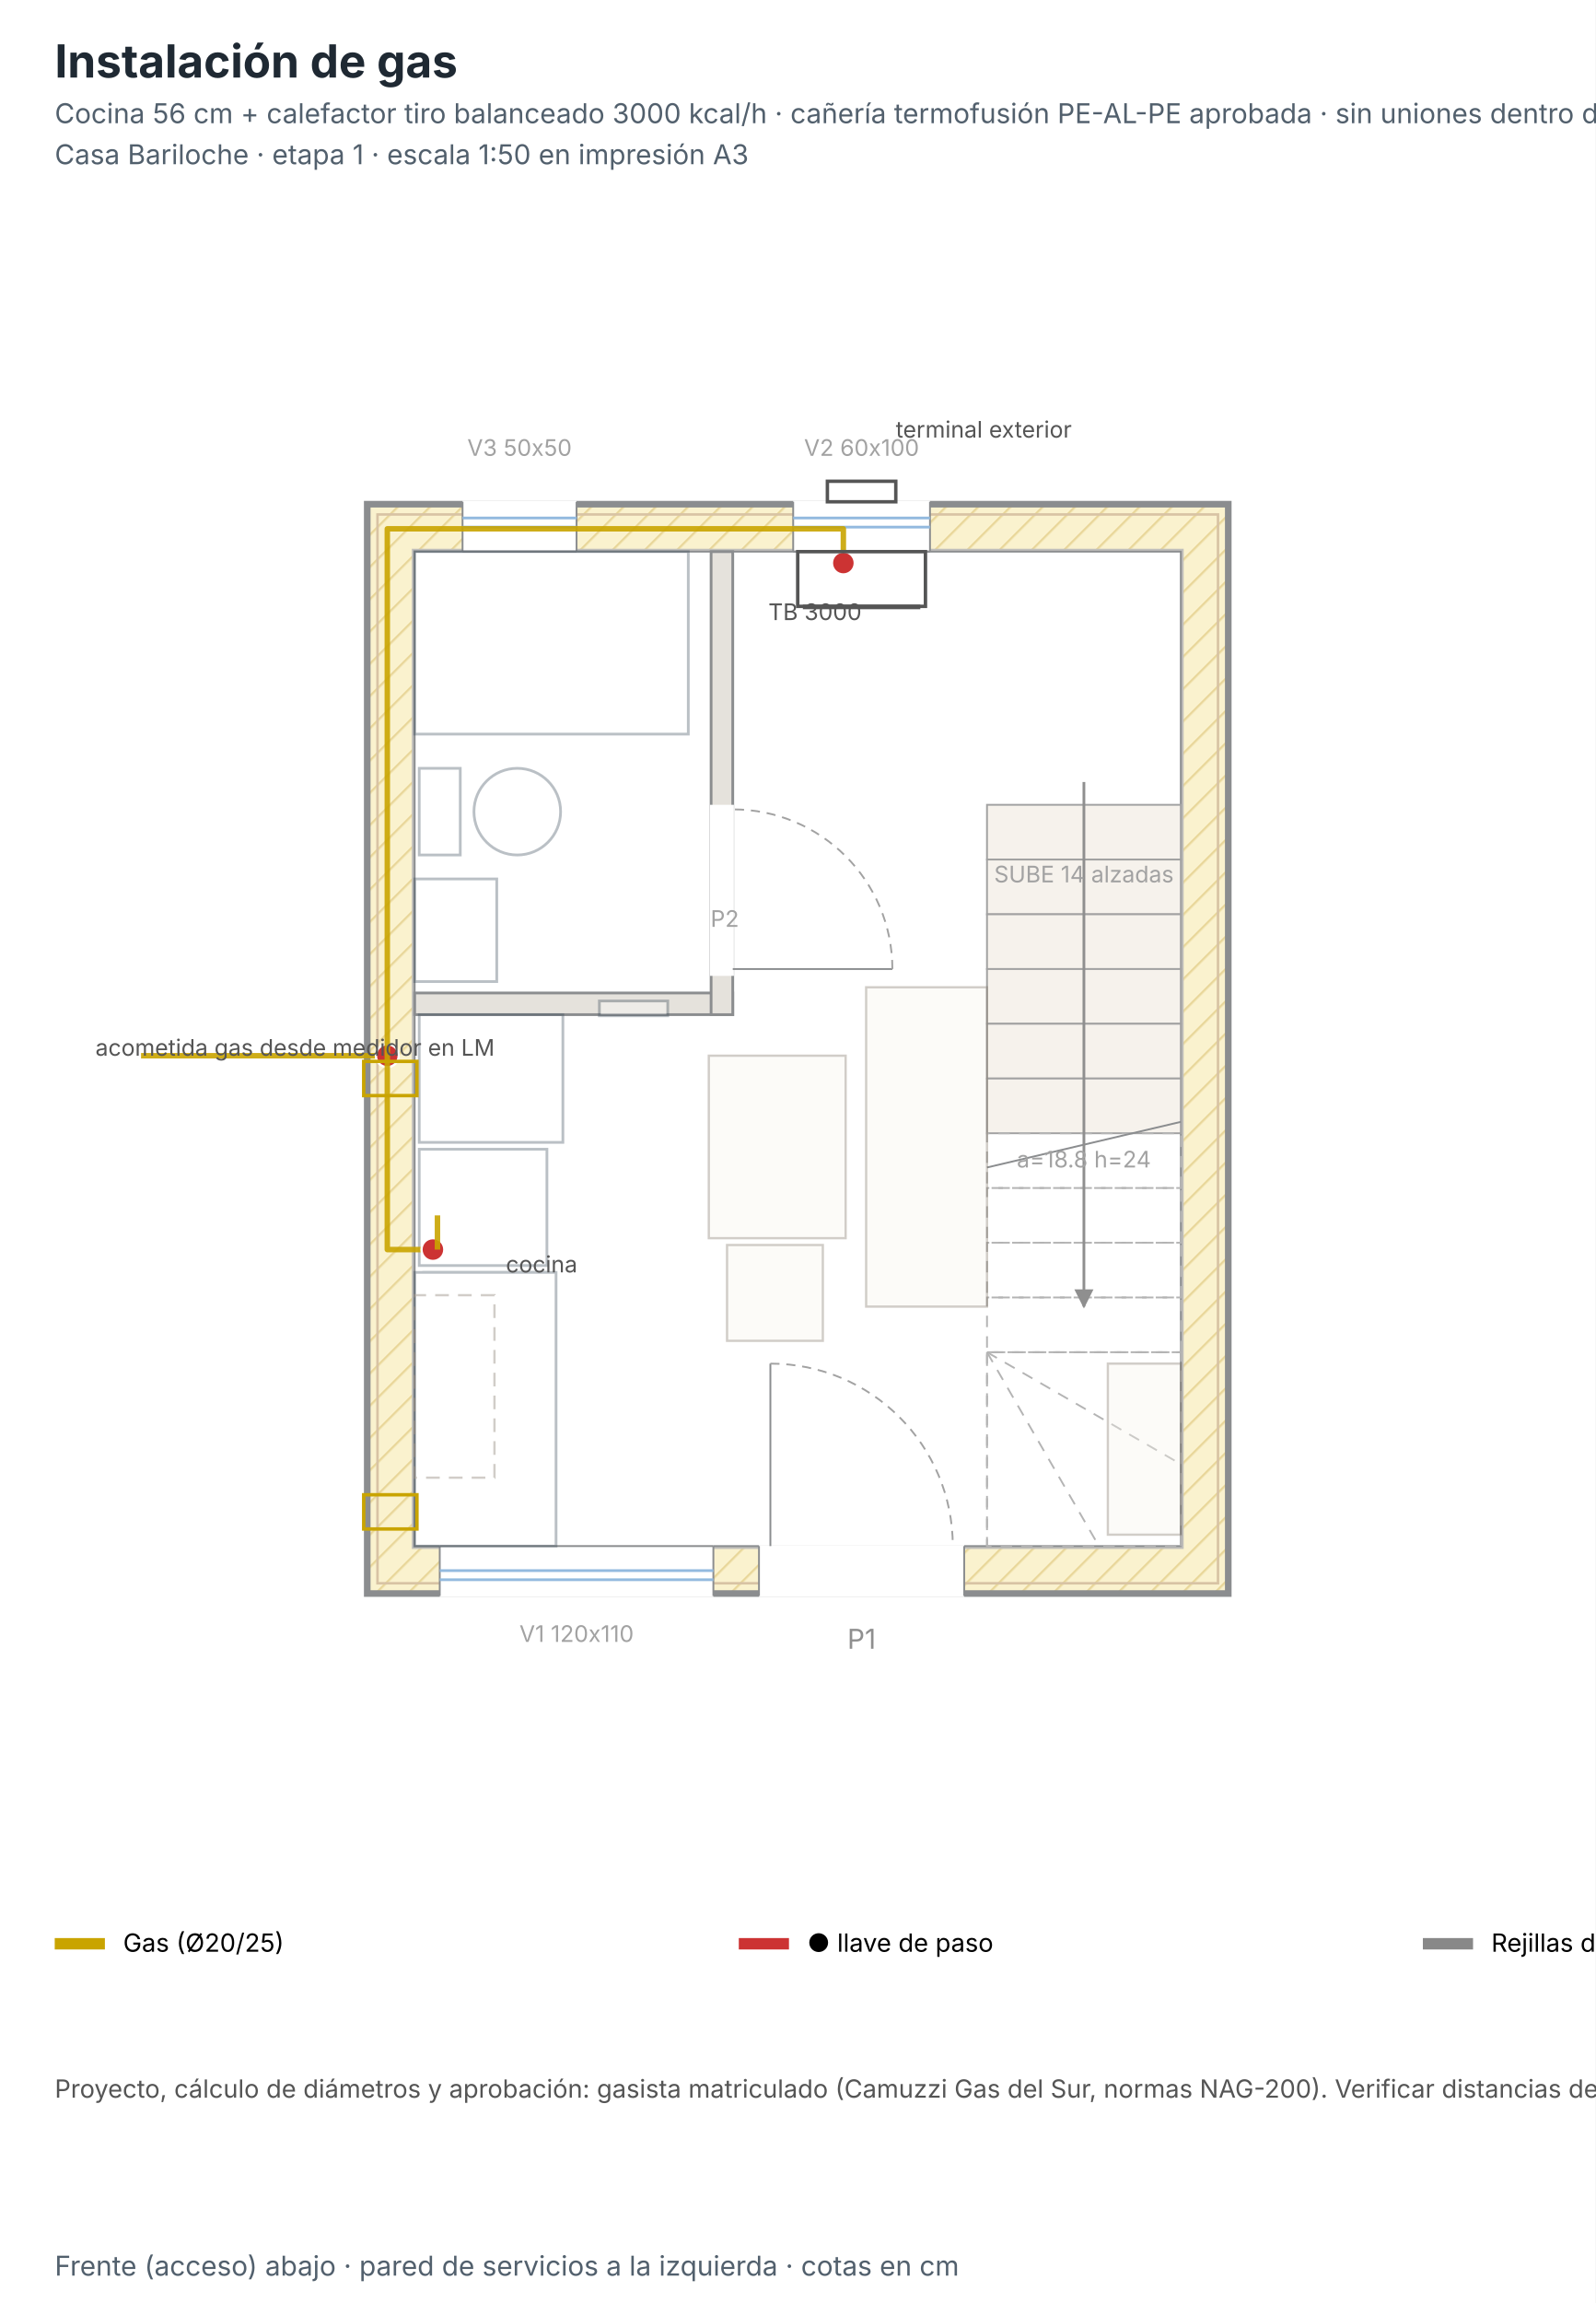
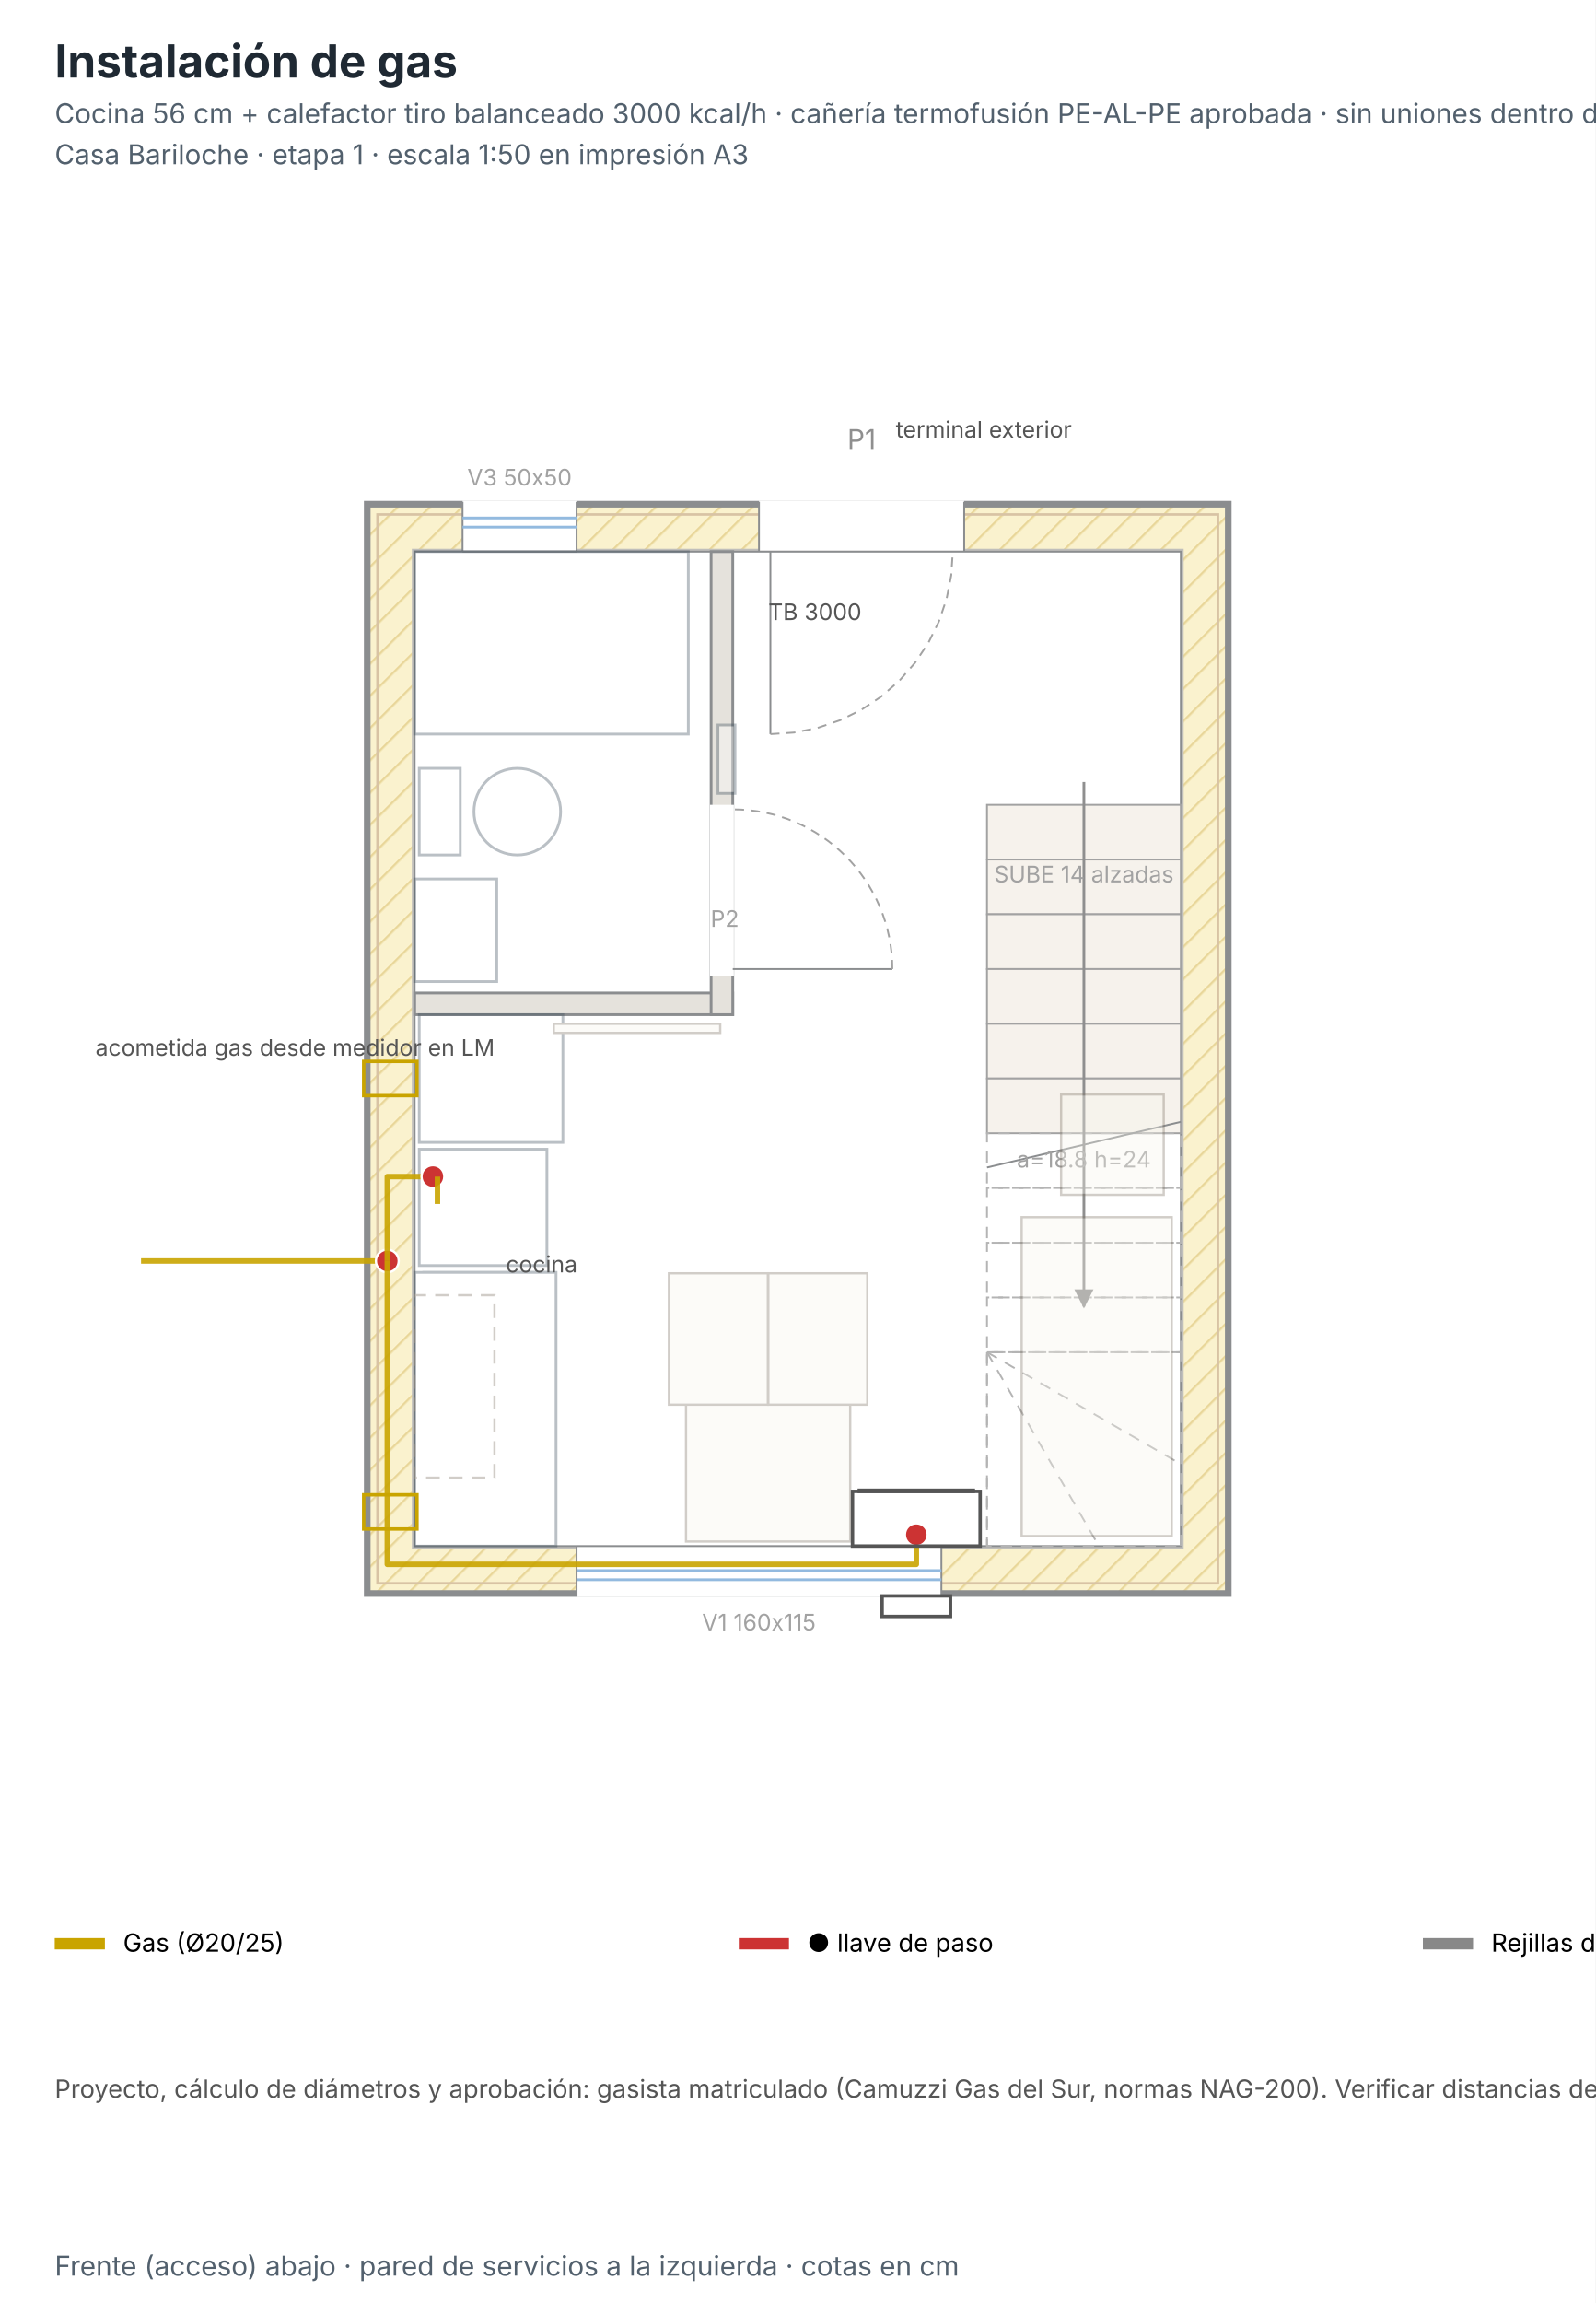
<svg xmlns="http://www.w3.org/2000/svg" viewBox="0 0 699.7 1009.7" width="699.7" height="1009.7" font-family="Inter, Arial, sans-serif">
  <style>
 .wall{fill:#2b2f33} .wallc{fill:#cfcac0;stroke:#2b2f33;stroke-width:1.2}
 .ins{fill:url(#ins)} .thin{stroke:#2b2f33;stroke-width:.8;fill:none}
 .open{fill:#fff;stroke:none} .glass{stroke:#3b82c4;stroke-width:1.2;fill:none}
 .swing{stroke:#555;stroke-width:.8;fill:none;stroke-dasharray:4 3}
 .furn{fill:#f6f3ec;stroke:#7a6f60;stroke-width:1} .furnhi{fill:none;stroke:#7a6f60;stroke-width:1;stroke-dasharray:6 4}
 .art{fill:#fff;stroke:#3a4a5a;stroke-width:1.2}
 .lbl{font-size:12px;fill:#333} .lbls{font-size:10px;fill:#555} .room{font-size:15px;font-weight:600;fill:#222}
 .area{font-size:12px;fill:#666} .dim{stroke:#a33;stroke-width:.8;fill:none} .dimt{font-size:11px;fill:#a33}
 .ttl{font-size:20px;font-weight:700;fill:#1f2933} .sub{font-size:12px;fill:#52606d}
 .stair{stroke:#555;stroke-width:.8;fill:#efe7dc} .staird{stroke:#777;stroke-width:.8;fill:none;stroke-dasharray:5 4}
 .ghost{opacity:.35} .grid{stroke:#e6e2da;stroke-width:.5}
</style>
  <defs>
    <pattern id="ins" width="10" height="10" patternUnits="userSpaceOnUse" patternTransform="rotate(45)">
      <rect width="10" height="10" fill="#f6e7a5" />
      <line x1="0" y1="0" x2="0" y2="10" stroke="#d8b84c" stroke-width="2" />
    </pattern>
    <marker id="arr" viewBox="0 0 10 10" refX="9" refY="5" markerWidth="7" markerHeight="7" orient="auto-start-reverse">
      <path d="M0,0 L10,5 L0,10 z" fill="#333" />
    </marker>
    <marker id="tick" viewBox="0 0 10 10" refX="5" refY="5" markerWidth="8" markerHeight="8" orient="auto">
      <path d="M2,8 L8,2" stroke="#a33" stroke-width="1.4" />
    </marker>
  </defs>
  <rect width="100%" height="100%" fill="#fff" />
  <text x="24" y="34" class="ttl" font-family="Inter, Arial, sans-serif">Instalación de gas</text>
  <text x="24" y="54" class="sub" font-family="Inter, Arial, sans-serif">Cocina 56 cm + calefactor tiro balanceado 3000 kcal/h · cañería termofusión PE-AL-PE aprobada · sin uniones dentro de muros fuera de registros</text>
  <text x="24" y="72" class="sub" font-family="Inter, Arial, sans-serif">Casa Bariloche · etapa 1 · escala 1:50 en impresión A3</text>
  <g opacity=".55">
    <path d="M539.7,699.7 L539.7,220 L160,220 L160,699.7 Z M517.85,677.85 L517.85,241.85 L181.85,241.85 L181.85,677.85 Z" fill-rule="evenodd" class="ins" />
    <path d="M539.7,699.7 L539.7,220 L160,220 L160,699.7 Z M537.2,697.2 L537.2,222.5 L162.5,222.5 L162.5,697.2 Z" fill-rule="evenodd" fill="#2b2f33" />
    <path d="M534.7,694.7 L534.7,225 L165,225 L165,694.7 Z M533.6,693.6 L533.6,226.1 L166.1,226.1 L166.1,693.6 Z" fill-rule="evenodd" fill="#b8925a" />
    <path d="M519.1,679.1 L519.1,240.6 L180.6,240.6 L180.6,679.1 Z M517.85,677.85 L517.85,241.85 L181.85,241.85 L181.85,677.85 Z" fill-rule="evenodd" fill="#8d8a84" />
    <polygon points="539.7,699.7 539.7,220 160,220 160,699.7" class="thin" />
    <polygon points="517.85,677.85 517.85,241.85 181.85,241.85 181.85,677.85" class="thin" />
    <polygon points="321.35,444.85 321.35,435.35 181.85,435.35 181.85,444.85" class="wallc" />
    <polygon points="321.35,444.85 321.35,241.85 311.85,241.85 311.85,444.85" class="wallc" />
-     <polygon points="422.85,700.2 422.85,677.35 332.85,677.35 332.85,700.2" class="open" />
-     <line x1="422.85" y1="699.7" x2="422.85" y2="677.85" class="thin" />
-     <line x1="332.85" y1="699.7" x2="332.85" y2="677.85" class="thin" />
-     <line x1="337.85" y1="677.85" x2="337.85" y2="597.85" class="thin" stroke-width="1.6" />
-     <path d="M337.85,597.85 A80,80 0 0 1 417.85,677.85" class="swing" />
-     <text x="377.85" y="722.85" class="lbl" text-anchor="middle" font-family="Inter, Arial, sans-serif">P1</text>
-     <polygon points="312.85,700.2 312.85,677.35 192.85,677.35 192.85,700.2" class="open" />
-     <line x1="312.85" y1="699.7" x2="312.85" y2="677.85" class="thin" />
-     <line x1="192.85" y1="699.7" x2="192.85" y2="677.85" class="thin" />
-     <line x1="312.85" y1="692.6" x2="192.85" y2="692.6" class="glass" />
-     <line x1="312.85" y1="688.6" x2="192.85" y2="688.6" class="glass" />
-     <line x1="312.85" y1="677.85" x2="192.85" y2="677.85" class="thin" />
-     <text x="252.85" y="719.85" class="lbls" text-anchor="middle" font-family="Inter, Arial, sans-serif">V1 120x110</text>
-     <polygon points="407.85,241.35 407.85,219.5 347.85,219.5 347.85,241.35" class="open" />
-     <line x1="407.85" y1="220" x2="407.85" y2="241.85" class="thin" />
-     <line x1="347.85" y1="220" x2="347.85" y2="241.85" class="thin" />
-     <line x1="407.85" y1="231.1" x2="347.85" y2="231.1" class="glass" />
-     <line x1="407.85" y1="227.1" x2="347.85" y2="227.1" class="glass" />
-     <line x1="407.85" y1="241.85" x2="347.85" y2="241.85" class="thin" />
-     <text x="377.85" y="199.85" class="lbls" text-anchor="middle" font-family="Inter, Arial, sans-serif">V2 60x100</text>
+     <polygon points="422.85,241.35 422.85,219.5 332.85,219.5 332.85,241.35" class="open" />
+     <line x1="422.85" y1="220" x2="422.85" y2="241.85" class="thin" />
+     <line x1="332.85" y1="220" x2="332.85" y2="241.85" class="thin" />
+     <line x1="337.85" y1="241.85" x2="337.85" y2="321.85" class="thin" stroke-width="1.6" />
+     <polyline points="337.85,321.85 348.29,321.17 358.56,319.12 368.46,315.76 377.85,311.13 386.55,305.32 394.42,298.42 401.32,290.55 407.13,281.85 411.76,272.46 415.12,262.56 417.17,252.29 417.85,241.85" class="swing" />
+     <text x="377.85" y="196.85" class="lbl" text-anchor="middle" font-family="Inter, Arial, sans-serif">P1</text>
+     <polygon points="412.85,700.2 412.85,677.35 252.85,677.35 252.85,700.2" class="open" />
+     <line x1="412.85" y1="699.7" x2="412.85" y2="677.85" class="thin" />
+     <line x1="252.85" y1="699.7" x2="252.85" y2="677.85" class="thin" />
+     <line x1="412.85" y1="692.6" x2="252.85" y2="692.6" class="glass" />
+     <line x1="412.85" y1="688.6" x2="252.85" y2="688.6" class="glass" />
+     <line x1="412.85" y1="677.85" x2="252.85" y2="677.85" class="thin" />
+     <text x="332.85" y="710.85" class="lbls" text-anchor="middle" font-family="Inter, Arial, sans-serif" dy="4">V1 160x115</text>
    <polygon points="252.85,241.35 252.85,219.5 202.85,219.5 202.85,241.35" class="open" />
    <line x1="252.85" y1="220" x2="252.85" y2="241.85" class="thin" />
    <line x1="202.85" y1="220" x2="202.85" y2="241.85" class="thin" />
    <line x1="252.85" y1="231.1" x2="202.85" y2="231.1" class="glass" />
    <line x1="252.85" y1="227.1" x2="202.85" y2="227.1" class="glass" />
    <line x1="252.85" y1="241.85" x2="202.85" y2="241.85" class="thin" />
-     <text x="227.85" y="199.85" class="lbls" text-anchor="middle" font-family="Inter, Arial, sans-serif">V3 50x50</text>
+     <text x="227.85" y="208.85" class="lbls" text-anchor="middle" font-family="Inter, Arial, sans-serif" dy="4">V3 50x50</text>
    <polygon points="321.85,427.85 321.85,352.85 311.35,352.85 311.35,427.85" class="open" />
    <line x1="321.35" y1="424.85" x2="391.35" y2="424.85" class="thin" stroke-width="1.6" />
    <path d="M391.35,424.85 A70,70 0 0 0 321.35,354.85" class="swing" />
    <text x="317.85" y="390.35" class="lbls" text-anchor="middle" font-family="Inter, Arial, sans-serif" dy="16">P2</text>
    <polygon points="517.85,376.85 517.85,352.85 432.85,352.85 432.85,376.85" class="stair" />
    <polygon points="517.85,400.85 517.85,376.85 432.85,376.85 432.85,400.85" class="stair" />
    <polygon points="517.85,424.85 517.85,400.85 432.85,400.85 432.85,424.85" class="stair" />
    <polygon points="517.85,448.85 517.85,424.85 432.85,424.85 432.85,448.85" class="stair" />
    <polygon points="517.85,472.85 517.85,448.85 432.85,448.85 432.85,472.85" class="stair" />
    <polygon points="517.85,496.85 517.85,472.85 432.85,472.85 432.85,496.85" class="stair" />
    <polygon points="517.85,520.85 517.85,496.85 432.85,496.85 432.85,520.85" class="staird" />
    <polygon points="517.85,544.85 517.85,520.85 432.85,520.85 432.85,544.85" class="staird" />
    <polygon points="517.85,568.85 517.85,544.85 432.85,544.85 432.85,568.85" class="staird" />
    <polygon points="517.85,592.85 517.85,568.85 432.85,568.85 432.85,592.85" class="staird" />
    <line x1="432.85" y1="592.85" x2="517.85" y2="592.85" class="staird" />
    <line x1="432.85" y1="592.85" x2="517.85" y2="641.92" class="staird" />
    <line x1="432.85" y1="592.85" x2="481.92" y2="677.85" class="staird" />
    <line x1="432.85" y1="592.85" x2="432.85" y2="677.85" class="staird" />
    <polygon points="517.85,677.85 517.85,592.85 432.85,592.85 432.85,677.85" class="staird" />
    <line x1="517.85" y1="491.85" x2="432.85" y2="511.85" class="thin" stroke-width="1.4" />
    <path d="M475.35,342.85 L475.35,572.85" stroke="#333" stroke-width="1.2" fill="none" marker-end="url(#arr)" />
    <text x="475.35" y="392.85" class="lbls" text-anchor="middle" font-family="Inter, Arial, sans-serif" dy="-6">SUBE 14 alzadas</text>
    <text x="475.35" y="497.85" class="lbls" text-anchor="middle" font-family="Inter, Arial, sans-serif" dy="14">a=18.8 h=24</text>
  </g>
  <g class="ghost">
    <polygon points="239.85,677.35 239.85,617.85 182.35,617.85 182.35,677.35" class="art" />
    <polygon points="239.85,615.85 239.85,557.85 185.85,557.85 185.85,615.85" class="art" />
    <polygon points="243.85,677.85 243.85,557.85 181.85,557.85 181.85,677.85" class="art" />
    <polygon points="239.85,554.85 239.85,503.85 183.85,503.85 183.85,554.85" class="art" />
    <polygon points="246.85,500.85 246.85,444.85 183.85,444.85 183.85,500.85" class="art" />
    <polygon points="216.85,647.85 216.85,567.85 181.85,567.85 181.85,647.85" class="furnhi" />
    <polygon points="301.85,321.85 301.85,241.85 181.85,241.85 181.85,321.85" class="art" />
    <polygon points="201.85,374.85 201.85,336.85 183.85,336.85 183.85,374.85" class="art" />
    <circle cx="226.85" cy="355.85" r="19" class="art" />
    <polygon points="217.85,430.35 217.85,385.35 181.85,385.35 181.85,430.35" class="art" />
-     <polygon points="517.85,672.85 517.85,597.85 485.85,597.85 485.85,672.85" class="furn" />
-     <polygon points="432.85,572.85 432.85,432.85 379.85,432.85 379.85,572.85" class="furn" />
-     <polygon points="370.85,542.85 370.85,462.85 310.85,462.85 310.85,542.85" class="furn" />
-     <polygon points="360.85,587.85 360.85,545.85 318.85,545.85 318.85,587.85" class="furn" />
-     <polygon points="405.85,265.85 405.85,241.85 349.85,241.85 349.85,265.85" class="art" />
-     <polygon points="292.85,445.35 292.85,438.85 262.85,438.85 262.85,445.35" class="art" />
+     <polygon points="513.85,673.45 513.85,533.65 448.05,533.65 448.05,673.45" class="furn" />
+     <polygon points="510.35,523.85 510.35,479.85 465.35,479.85 465.35,523.85" class="furn" />
+     <polygon points="372.85,675.85 372.85,610.85 300.85,610.85 300.85,675.85" class="furn" />
+     <polygon points="380.35,615.85 380.35,558.25 336.95,558.25 336.95,615.85" class="furn" />
+     <polygon points="336.75,615.85 336.75,558.25 293.35,558.25 293.35,615.85" class="furn" />
+     <polygon points="315.85,452.85 315.85,448.85 242.85,448.85 242.85,452.85" class="furn" />
+     <polygon points="429.85,677.85 429.85,653.85 373.85,653.85 373.85,677.85" class="art" />
+     <polygon points="322.35,347.85 322.35,317.85 314.85,317.85 314.85,347.85" class="art" />
  </g>
-   <polyline points="61.85,462.85 169.85,462.85 169.85,462.85" fill="none" stroke="#c9a400" stroke-width="2.4" stroke-linejoin="round" opacity=".9" />
-   <circle cx="169.85" cy="462.85" r="5" fill="#c33" stroke="#fff" />
-   <polyline points="169.85,462.85 169.85,547.85 169.85,547.85 186.85,547.85" fill="none" stroke="#c9a400" stroke-width="2.4" stroke-linejoin="round" opacity=".9" />
-   <circle cx="189.85" cy="547.85" r="5" fill="#c33" stroke="#fff" />
-   <polyline points="191.85,547.85 191.85,532.85" fill="none" stroke="#c9a400" stroke-width="2.4" stroke-linejoin="round" opacity=".9" />
-   <polyline points="169.85,462.85 169.85,462.85 169.85,231.85 369.85,231.85 369.85,243.85" fill="none" stroke="#c9a400" stroke-width="2.4" stroke-linejoin="round" opacity=".9" />
-   <circle cx="369.85" cy="246.85" r="5" fill="#c33" stroke="#fff" />
-   <polygon points="405.85,265.85 405.85,241.85 349.85,241.85 349.85,265.85" class="" fill="none" stroke="#555" stroke-width="1.5" />
-   <polygon points="402.85,266.35 402.85,265.85 352.85,265.85 352.85,266.35" class="" fill="none" stroke="#555" stroke-width="1.5" />
-   <polygon points="392.85,220 392.85,211 362.85,211 362.85,220" class="" fill="none" stroke="#555" stroke-width="1.5" />
+   <polyline points="61.85,552.85 169.85,552.85 169.85,552.85" fill="none" stroke="#c9a400" stroke-width="2.4" stroke-linejoin="round" opacity=".9" />
+   <circle cx="169.85" cy="552.85" r="5" fill="#c33" stroke="#fff" />
+   <polyline points="169.85,552.85 169.85,515.85 169.85,515.85 186.85,515.85" fill="none" stroke="#c9a400" stroke-width="2.4" stroke-linejoin="round" opacity=".9" />
+   <circle cx="189.85" cy="515.85" r="5" fill="#c33" stroke="#fff" />
+   <polyline points="191.85,515.85 191.85,527.85" fill="none" stroke="#c9a400" stroke-width="2.4" stroke-linejoin="round" opacity=".9" />
+   <polyline points="169.85,552.85 169.85,552.85 169.85,685.85 401.85,685.85 401.85,675.85" fill="none" stroke="#c9a400" stroke-width="2.4" stroke-linejoin="round" opacity=".9" />
+   <circle cx="401.85" cy="672.85" r="5" fill="#c33" stroke="#fff" />
+   <polygon points="429.85,677.85 429.85,653.85 373.85,653.85 373.85,677.85" class="" fill="none" stroke="#555" stroke-width="1.5" />
+   <polygon points="426.85,653.85 426.85,653.35 376.85,653.35 376.85,653.85" class="" fill="none" stroke="#555" stroke-width="1.5" />
+   <polygon points="416.85,708.7 416.85,699.7 386.85,699.7 386.85,708.7" class="" fill="none" stroke="#555" stroke-width="1.5" />
  <polygon points="182.85,670.35 182.85,655.35 159.5,655.35 159.5,670.35" class="" fill="none" stroke="#c9a400" stroke-width="1.5" />
  <polygon points="182.85,480.35 182.85,465.35 159.5,465.35 159.5,480.35" class="" fill="none" stroke="#c9a400" stroke-width="1.5" />
  <text x="41.85" y="462.85" class="lbls" text-anchor="start" font-family="Inter, Arial, sans-serif">acometida gas desde medidor en LM</text>
  <text x="377.85" y="271.85" class="lbls" text-anchor="end" font-family="Inter, Arial, sans-serif">TB 3000</text>
  <text x="221.85" y="557.85" class="lbls" text-anchor="start" font-family="Inter, Arial, sans-serif">cocina</text>
  <text x="392.85" y="191.85" class="lbls" text-anchor="start" font-family="Inter, Arial, sans-serif">terminal exterior</text>
  <g transform="translate(24,849.7)">
    <rect x="0" y="0" width="22" height="5" fill="#c9a400" />
    <text x="30" y="6" font-size="11" font-family="Inter, Arial, sans-serif">Gas (Ø20/25)</text>
    <rect x="300" y="0" width="22" height="5" fill="#c33" />
    <text x="330" y="6" font-size="11" font-family="Inter, Arial, sans-serif">● llave de paso</text>
    <rect x="600" y="0" width="22" height="5" fill="#888" />
    <text x="630" y="6" font-size="11" font-family="Inter, Arial, sans-serif">Rejillas de ventilación alta y baja (cocina)</text>
    <text x="0" y="70" font-size="11" fill="#555" font-family="Inter, Arial, sans-serif">Proyecto, cálculo de diámetros y aprobación: gasista matriculado (Camuzzi Gas del Sur, normas NAG-200). Verificar distancias del terminal TB a aberturas.</text>
  </g>
  <text x="24" y="997.7" class="sub" font-family="Inter, Arial, sans-serif">Frente (acceso) abajo · pared de servicios a la izquierda · cotas en cm</text>
</svg>
